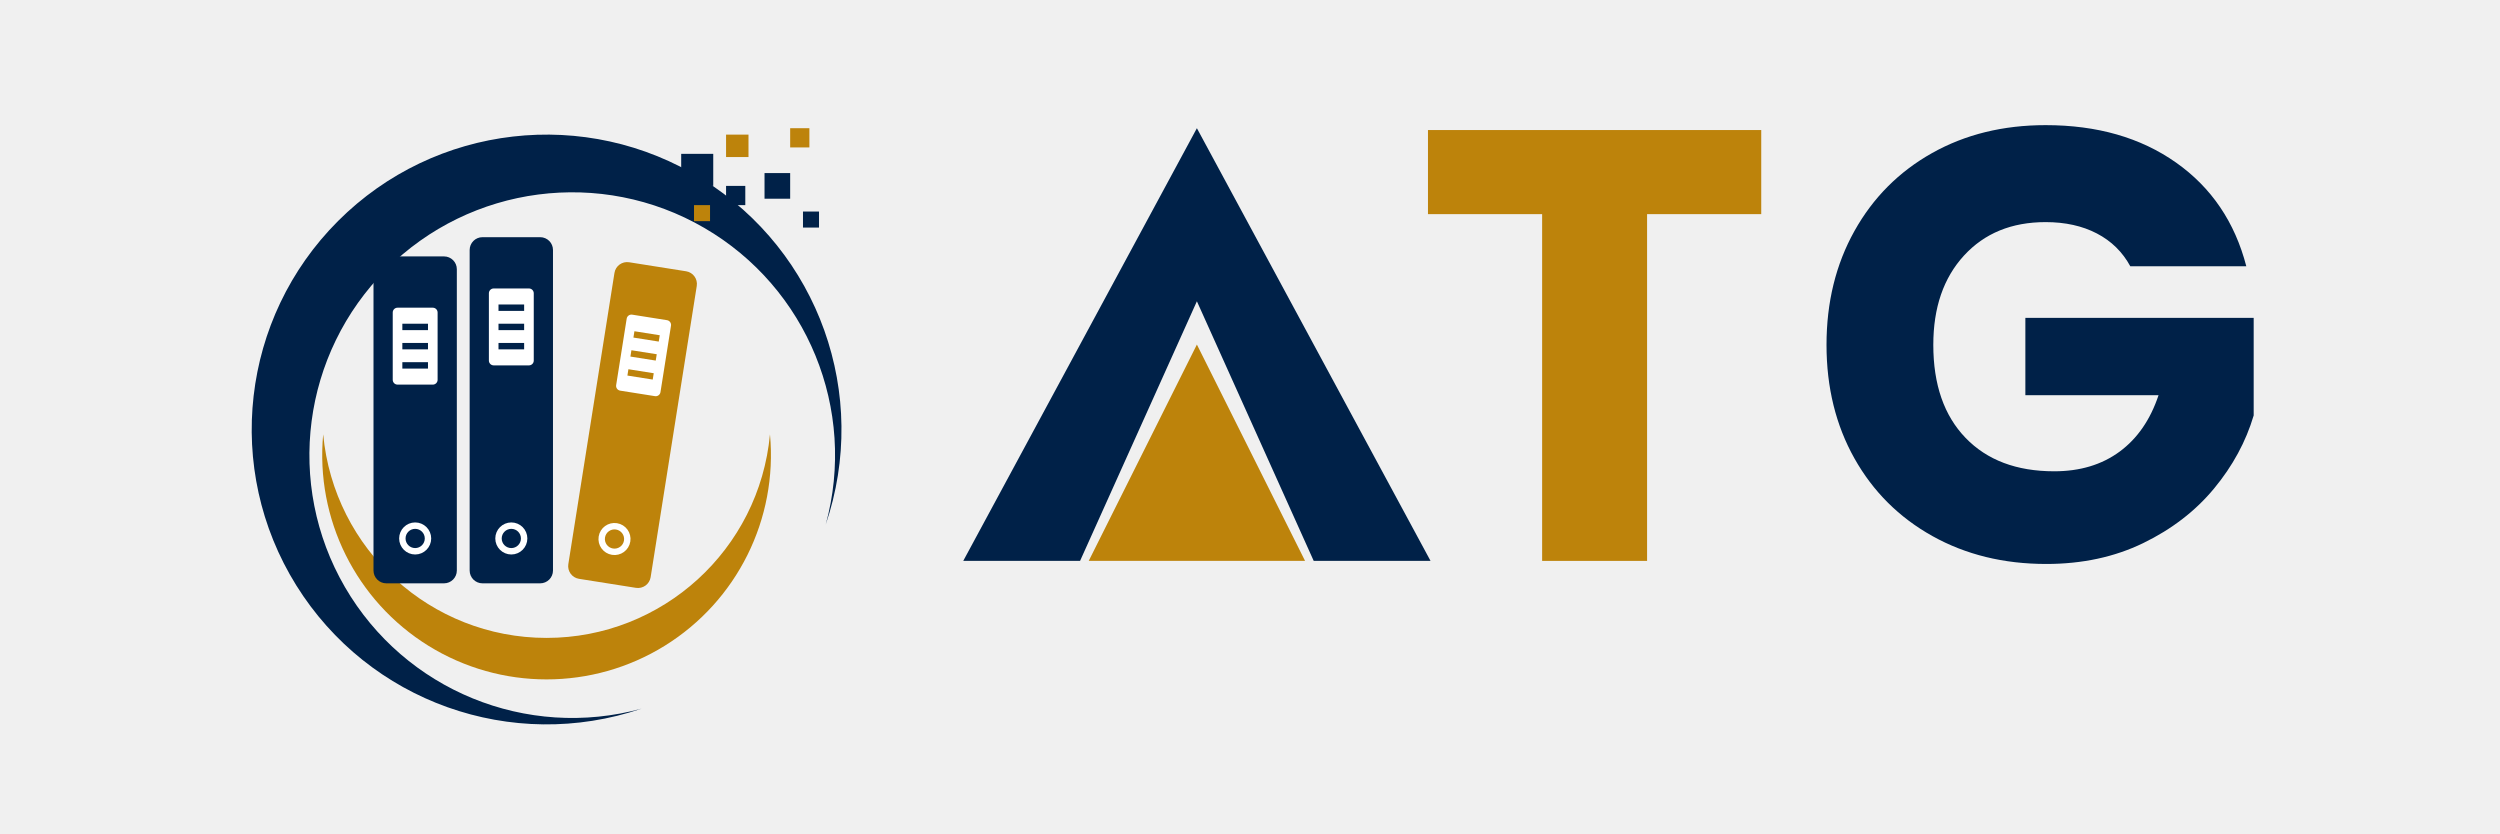
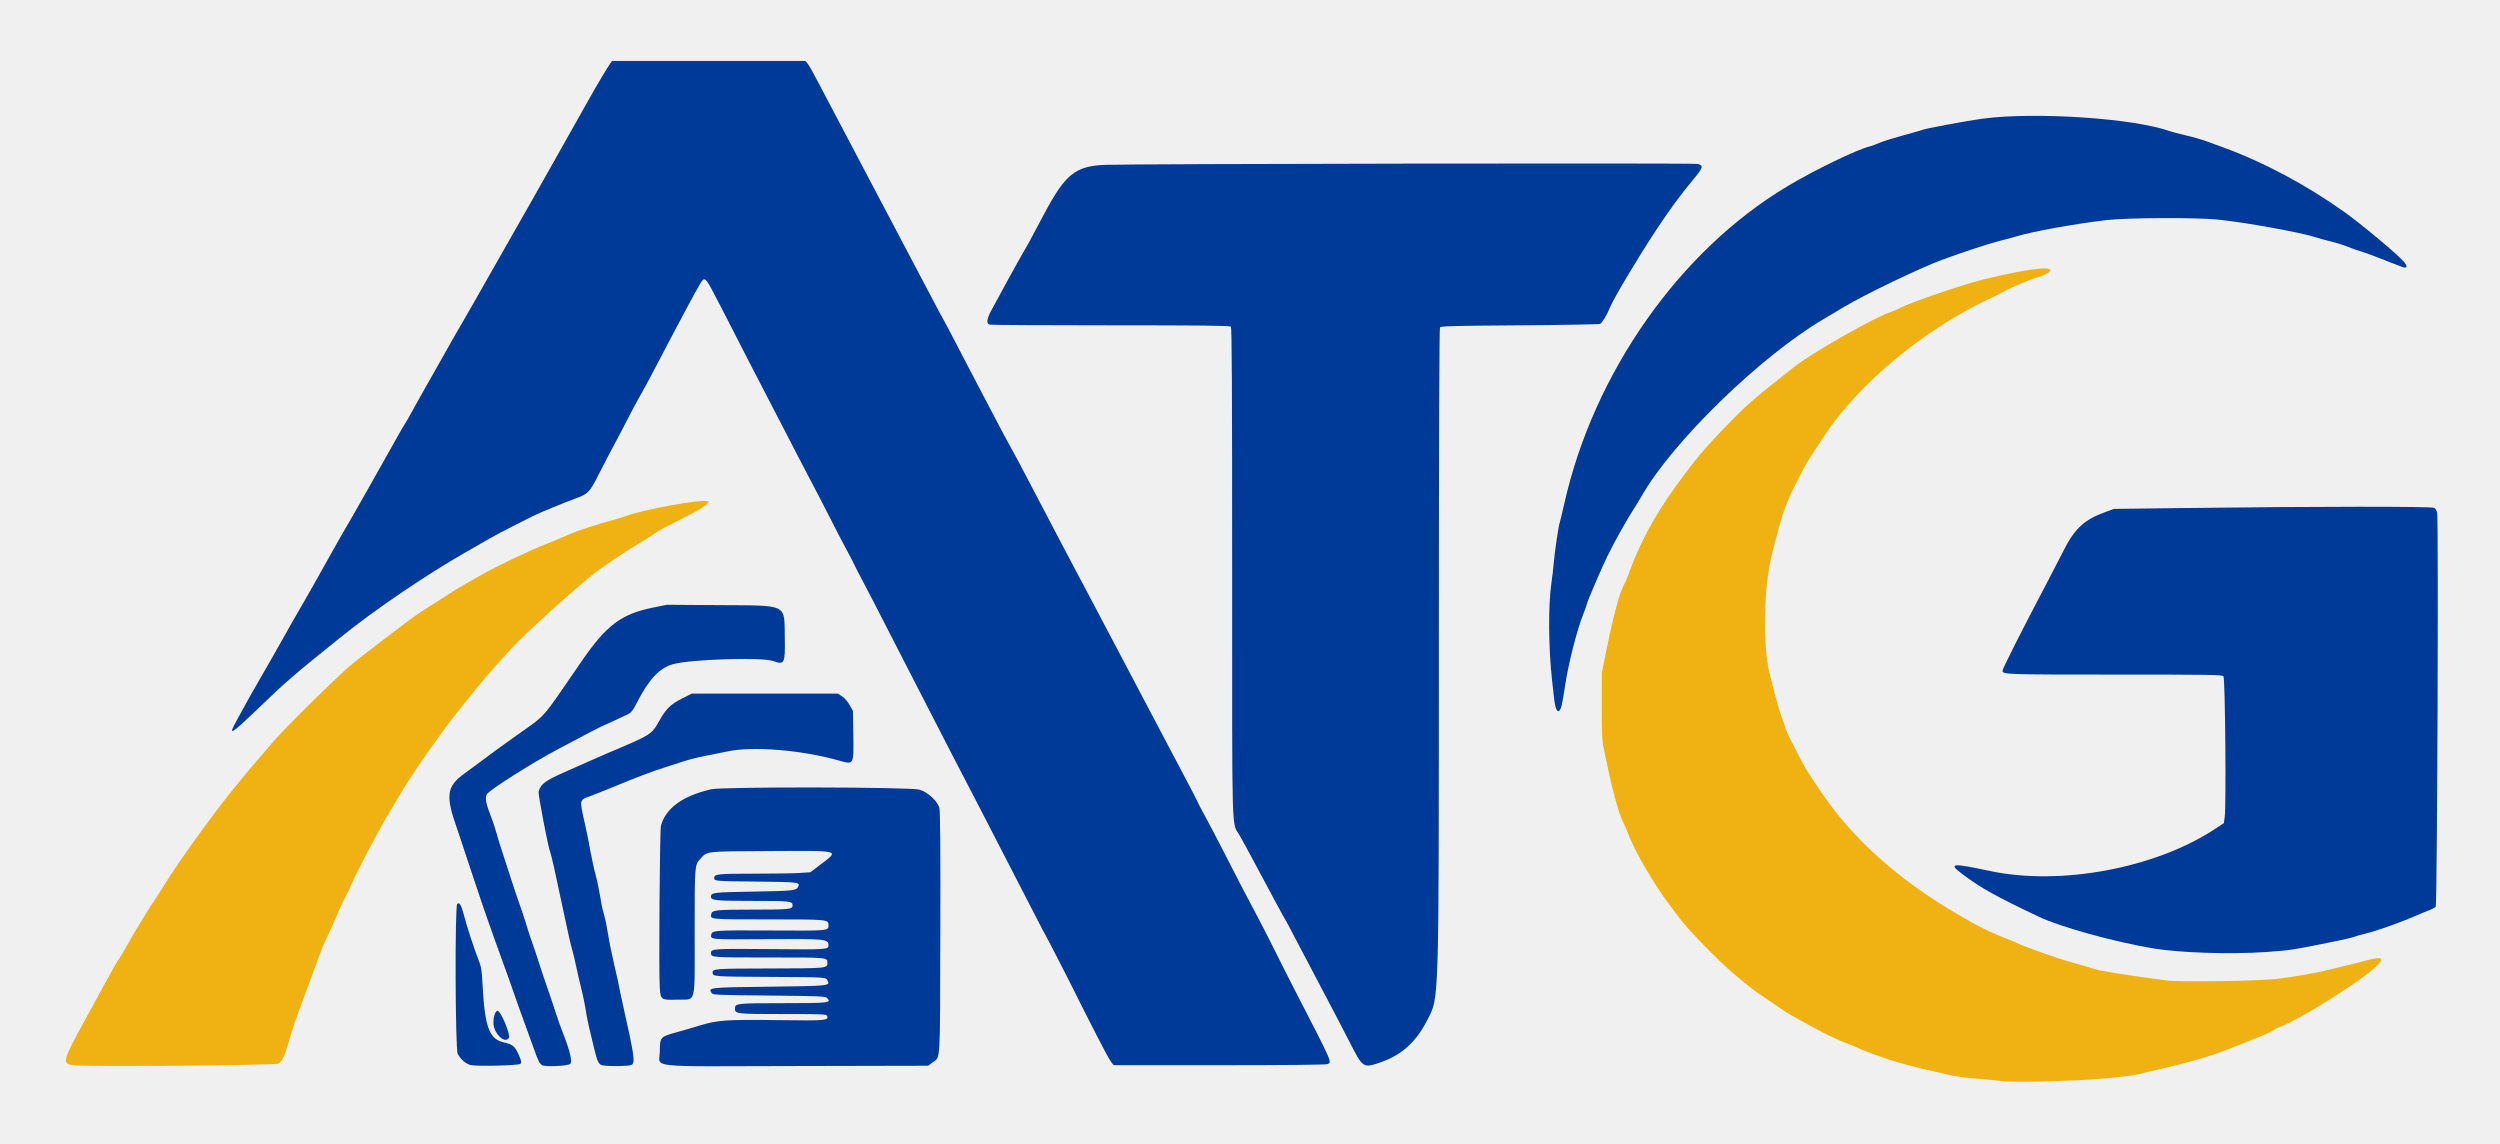
- <svg xmlns="http://www.w3.org/2000/svg" viewBox="0 0 780 260" width="780" height="260">
-   <g transform="translate(70.53245,30) scale(1.0)">
-     <path d="M187.09,133.66 A92,92 0 1 0 129.66,191.09 A82,82 0 1 1 187.09,133.66 Z" fill="#002148" />
-     <path d="M30.30,105.50 A70,70 0 1 0 169.70,105.50 A70,70 0 0 1 30.30,105.50 Z" fill="#BD830B" />
-     <g>
-       <rect x="46" y="50" width="26" height="102" rx="4" fill="#002148" />
-       <rect x="52.0" y="66" width="14" height="24" rx="1.5" fill="#FFFFFF" />
-       <rect x="55.0" y="71" width="8" height="2" fill="#002148" />
-       <rect x="55.0" y="77" width="8" height="2" fill="#002148" />
-       <rect x="55.0" y="83" width="8" height="2" fill="#002148" />
-       <circle cx="59.0" cy="138" r="4" fill="none" stroke="#FFFFFF" stroke-width="2" />
+ <svg xmlns="http://www.w3.org/2000/svg" viewBox="0 0 574.3 262.8" width="800" height="366">
+   <g transform="translate(-5.95,-166.25)">
+     <g transform="translate(0.00,0.00) scale(0.25,0.25)">
+       <path d="M501.74,1642.80C503.23,1641.56 502.82,1639.83 499.22,1632.20C496.49,1626.42 494.09,1624.70 486.35,1622.97C473.20,1620.05 469.12,1608.84 467.06,1570.00C466.33,1556.25 465.90,1553.65 463.26,1547.00C459.33,1537.11 452.65,1516.62 449.90,1506.00C447.46,1496.56 445.79,1493.81 443.76,1495.84C441.53,1498.07 441.97,1629.53 444.22,1633.64C447.05,1638.81 451.76,1642.82 456.27,1643.91C461.74,1645.23 499.94,1644.30 501.74,1642.80Z" fill="#003A98" fill-rule="evenodd" />
+       <path d="M547.70,1642.73C549.72,1640.70 547.32,1630.63 540.96,1614.50C538.79,1609.00 535.90,1600.90 534.54,1596.50C533.17,1592.10 529.77,1581.97 526.98,1574.00C524.18,1566.03 520.42,1554.78 518.60,1549.00C516.79,1543.22 514.07,1535.12 512.56,1531.00C511.05,1526.88 508.55,1519.22 507.01,1514.00C505.47,1508.78 502.87,1500.90 501.22,1496.50C499.57,1492.10 496.09,1481.75 493.47,1473.50C490.86,1465.25 487.20,1454.00 485.34,1448.50C483.49,1443.00 481.10,1435.27 480.04,1431.31C478.98,1427.36 477.01,1421.29 475.66,1417.81C469.98,1403.16 469.05,1398.64 471.00,1395.00C473.03,1391.20 512.19,1366.38 536.50,1353.49C562.27,1339.82 575.30,1333.00 575.61,1333.00C576.02,1333.00 596.11,1323.71 601.00,1321.26C603.74,1319.88 605.39,1317.74 608.60,1311.42C619.71,1289.49 629.66,1278.83 642.21,1275.39C658.46,1270.94 723.74,1268.88 734.00,1272.50C744.71,1276.28 745.24,1275.21 744.83,1250.67C744.30,1219.59 748.38,1221.60 685.00,1221.17L636.50,1220.84L623.51,1223.47C594.52,1229.36 580.88,1239.63 558.11,1272.74C519.59,1328.76 526.67,1320.68 498.40,1340.86C479.32,1354.48 478.02,1355.43 468.40,1362.66C463.39,1366.42 455.41,1372.31 450.66,1375.75C433.79,1387.97 432.74,1396.07 443.96,1427.54C445.13,1430.82 446.54,1435.08 447.11,1437.00C447.67,1438.92 452.01,1451.97 456.74,1466.00C461.47,1480.03 466.00,1493.53 466.80,1496.00C467.60,1498.47 469.38,1503.65 470.76,1507.50C472.14,1511.35 475.40,1520.58 478.01,1528.00C480.62,1535.42 484.43,1546.00 486.49,1551.50C488.55,1557.00 492.64,1568.47 495.58,1577.00C498.52,1585.53 503.01,1598.12 505.57,1605.00C508.12,1611.88 511.88,1622.22 513.91,1628.00C518.14,1640.04 519.34,1642.49 521.76,1643.99C524.62,1645.77 545.69,1644.74 547.70,1642.73Z" fill="#003A98" fill-rule="evenodd" />
+       <path d="M604.00,1643.69C607.50,1641.90 606.59,1635.47 596.50,1590.50C594.65,1582.25 592.85,1573.70 592.49,1571.50C592.13,1569.30 590.13,1560.30 588.04,1551.50C585.95,1542.70 583.45,1530.33 582.47,1524.00C581.50,1517.67 579.90,1509.80 578.92,1506.50C577.93,1503.20 576.84,1498.70 576.48,1496.50C574.82,1486.32 572.00,1472.22 571.07,1469.50C570.04,1466.50 565.74,1446.05 564.54,1438.50C564.19,1436.30 562.32,1427.44 560.38,1418.82C556.26,1400.49 556.33,1400.12 564.73,1397.16C567.90,1396.04 577.25,1392.35 585.50,1388.95C609.27,1379.16 622.71,1374.05 634.00,1370.49C639.77,1368.67 648.10,1365.99 652.50,1364.53C656.90,1363.08 665.00,1361.03 670.50,1359.98C676.00,1358.94 685.90,1356.94 692.50,1355.55C715.75,1350.65 760.48,1354.34 794.50,1363.96C808.49,1367.92 808.23,1368.37 807.82,1340.19L807.50,1318.50L804.51,1313.11C802.74,1309.90 799.93,1306.66 797.59,1305.11L793.65,1302.50L726.48,1302.50L659.31,1302.50L649.91,1307.25C639.90,1312.31 635.72,1316.45 629.46,1327.50C622.23,1340.29 622.84,1339.91 581.50,1357.44C575.45,1360.00 568.25,1363.15 565.50,1364.42C562.75,1365.69 553.52,1369.79 545.00,1373.52C524.58,1382.45 520.55,1385.35 518.55,1392.57C517.98,1394.65 527.10,1442.50 529.05,1447.64C530.41,1451.20 533.38,1464.37 540.98,1500.50C545.71,1522.97 548.14,1533.73 549.47,1538.00C550.24,1540.47 551.85,1547.22 553.05,1553.00C554.25,1558.78 556.07,1566.73 557.09,1570.67C559.16,1578.65 561.52,1590.15 562.50,1597.00C563.14,1601.48 566.15,1614.81 570.18,1631.00C572.84,1641.71 574.08,1643.76 578.23,1644.28C586.21,1645.26 601.61,1644.91 604.00,1643.69Z" fill="#003A98" fill-rule="evenodd" />
+       <path d="M880.35,1641.68C888.15,1635.74 887.47,1646.61 887.77,1522.71C887.96,1444.23 887.71,1410.62 886.93,1407.67C885.21,1401.17 876.18,1392.87 868.49,1390.73C859.76,1388.29 687.22,1388.00 677.00,1390.41C650.76,1396.59 635.35,1407.84 631.00,1424.00C629.91,1428.05 628.95,1558.52 629.91,1572.34C630.73,1584.12 630.87,1584.21 646.38,1583.75C663.77,1583.23 662.00,1590.27 662.00,1521.54C662.00,1459.82 661.99,1459.94 667.38,1454.16C673.90,1447.19 670.81,1447.53 730.04,1447.20C797.12,1446.81 795.07,1446.31 778.37,1459.05L768.38,1466.67L758.44,1467.33C752.97,1467.69 733.96,1467.99 716.18,1467.99C682.89,1468.00 680.00,1468.32 680.00,1472.02C680.00,1474.81 680.65,1474.87 720.27,1475.27C756.24,1475.64 758.74,1475.91 757.45,1479.27C755.79,1483.60 753.99,1483.82 715.96,1484.46C678.70,1485.09 677.00,1485.29 677.00,1489.15C677.00,1492.57 681.25,1493.00 715.49,1493.00C749.78,1493.00 752.00,1493.24 752.00,1497.00C752.00,1500.75 749.77,1501.00 715.68,1501.01C681.10,1501.03 677.93,1501.38 677.18,1505.32C676.27,1510.03 675.97,1510.00 729.90,1510.00C784.88,1510.00 785.00,1510.01 785.00,1515.43C785.00,1520.54 785.44,1520.50 732.11,1520.20C680.57,1519.91 677.95,1520.09 677.26,1524.03C676.47,1528.57 675.90,1528.52 728.22,1528.16C782.38,1527.78 784.91,1528.02 784.98,1533.68C785.04,1537.75 784.39,1537.79 731.62,1537.31C679.42,1536.83 677.00,1536.99 677.00,1540.84C677.00,1544.98 677.32,1545.00 730.50,1545.00C785.32,1545.00 784.00,1544.87 784.00,1550.16C784.00,1554.92 783.24,1554.99 731.82,1555.10C679.81,1555.21 678.50,1555.30 678.50,1558.97C678.50,1562.53 679.10,1562.57 731.50,1562.86C782.31,1563.13 782.47,1563.14 783.96,1565.93C786.76,1571.15 786.68,1571.16 730.54,1571.86C674.39,1572.55 674.34,1572.56 677.61,1577.75C678.63,1579.37 682.58,1579.54 730.32,1580.00C777.15,1580.45 782.09,1580.66 783.63,1582.20C788.14,1586.71 785.73,1587.00 743.10,1587.00C700.68,1587.00 699.00,1587.19 699.00,1592.00C699.00,1596.81 700.67,1597.00 743.25,1597.00C779.27,1597.00 783.12,1597.16 783.69,1598.64C785.35,1602.96 782.98,1603.16 738.56,1602.58C690.74,1601.96 682.96,1602.51 666.06,1607.71C659.70,1609.67 650.05,1612.48 644.61,1613.96C630.56,1617.78 630.00,1618.43 630.00,1630.92C630.00,1646.92 613.38,1645.08 755.35,1644.77L876.66,1644.50L880.35,1641.68Z" fill="#003A98" fill-rule="evenodd" />
+       <path d="M1243.43,1643.02C1247.95,1641.31 1248.94,1643.55 1213.85,1575.50C1207.89,1563.95 1199.13,1546.62 1194.38,1537.00C1189.63,1527.38 1182.71,1513.88 1179.00,1507.00C1171.75,1493.55 1159.87,1470.68 1146.01,1443.50C1141.24,1434.15 1134.55,1421.43 1131.15,1415.24C1127.74,1409.05 1124.52,1402.87 1124.00,1401.51C1123.48,1400.14 1117.60,1388.78 1110.92,1376.26C1104.24,1363.74 1095.38,1346.97 1091.23,1339.00C1087.09,1331.03 1078.31,1314.38 1071.72,1302.00C1065.14,1289.62 1056.72,1273.65 1053.02,1266.50C1049.31,1259.35 1038.87,1239.55 1029.80,1222.50C1011.58,1188.23 986.04,1139.74 970.81,1110.50C965.37,1100.05 960.29,1090.38 959.53,1089.00C948.37,1068.78 942.58,1057.96 932.49,1038.50C929.07,1031.90 921.87,1018.17 916.50,1008.00C911.12,997.83 903.44,983.12 899.43,975.32C895.42,967.52 891.48,960.10 890.68,958.82C889.88,957.54 884.28,947.05 878.24,935.50C872.20,923.95 848.46,878.95 825.50,835.50C802.54,792.05 780.14,749.52 775.72,741.00C771.31,732.48 766.78,724.49 765.67,723.25L763.65,721.00L674.87,721.00L586.09,721.00L584.49,723.25C582.33,726.28 574.44,739.31 569.36,748.23C561.46,762.12 529.67,818.54 525.54,826.00C521.39,833.49 509.59,854.28 478.99,908.00C470.06,923.67 460.85,939.88 458.53,944.00C456.21,948.12 451.93,955.55 449.03,960.50C443.79,969.43 438.83,978.14 430.21,993.50C427.74,997.90 423.87,1004.74 421.61,1008.70C412.97,1023.84 404.60,1038.75 401.23,1045.00C399.30,1048.58 396.97,1052.62 396.04,1054.00C395.11,1055.38 392.85,1059.20 391.00,1062.50C370.73,1098.76 346.95,1140.74 341.16,1150.47C337.77,1156.17 334.90,1161.21 325.52,1178.00C323.21,1182.12 318.05,1191.35 314.05,1198.50C310.06,1205.65 304.42,1215.55 301.53,1220.50C293.76,1233.82 288.87,1242.39 282.98,1253.00C280.09,1258.22 276.26,1264.97 274.49,1268.00C272.72,1271.03 270.14,1275.53 268.76,1278.00C267.39,1280.47 263.89,1286.55 260.99,1291.50C256.14,1299.79 250.78,1309.37 240.88,1327.50C232.91,1342.09 235.09,1340.80 261.78,1315.21C288.06,1290.00 291.54,1287.00 338.06,1249.54C367.98,1225.44 414.81,1193.61 450.00,1173.45C457.43,1169.20 467.77,1163.26 473.00,1160.25C478.23,1157.24 488.80,1151.64 496.50,1147.80C504.20,1143.96 511.73,1140.16 513.24,1139.36C517.69,1136.99 541.73,1127.06 552.00,1123.35C563.77,1119.10 565.42,1117.48 572.79,1103.00C579.30,1090.21 587.46,1074.62 594.00,1062.50C596.37,1058.10 599.87,1051.35 601.78,1047.50C603.68,1043.65 608.04,1035.55 611.47,1029.50C614.89,1023.45 620.75,1012.65 624.48,1005.50C646.18,963.90 664.11,930.35 667.64,924.78C670.82,919.75 672.09,920.52 677.64,930.86C682.22,939.38 684.59,943.99 710.97,995.50C718.29,1009.80 728.19,1028.92 732.97,1038.00C737.75,1047.08 743.24,1057.65 745.17,1061.50C747.10,1065.35 751.39,1073.67 754.70,1080.00C776.38,1121.43 785.52,1139.05 789.34,1146.74C791.74,1151.56 797.14,1161.92 801.35,1169.76C805.56,1177.60 809.00,1184.25 809.00,1184.53C809.00,1184.81 812.64,1191.89 817.10,1200.27C821.55,1208.65 831.38,1227.65 838.94,1242.50C846.50,1257.35 855.63,1275.12 859.22,1282.00C862.81,1288.88 871.26,1305.30 877.99,1318.50C884.73,1331.70 893.05,1347.90 896.48,1354.50C899.92,1361.10 906.22,1373.25 910.50,1381.50C914.77,1389.75 921.08,1401.90 924.51,1408.50C933.88,1426.55 961.86,1480.80 973.75,1504.00C979.53,1515.28 984.59,1524.95 985.00,1525.50C985.94,1526.79 1011.44,1576.63 1015.18,1584.50C1016.75,1587.80 1018.78,1591.85 1019.69,1593.50C1020.60,1595.15 1025.96,1605.64 1031.59,1616.80C1037.23,1627.97 1043.02,1638.65 1044.47,1640.55L1047.10,1644.00L1143.99,1644.00C1204.52,1644.00 1241.83,1643.63 1243.43,1643.02Z" fill="#003A98" fill-rule="evenodd" />
+       <path d="M1291.82,1641.56C1311.71,1634.80 1325.17,1622.69 1335.44,1602.34C1346.31,1580.77 1345.93,1593.75 1345.98,1248.50C1346.01,1073.28 1346.39,966.94 1346.98,966.00C1347.80,964.70 1357.42,964.43 1420.21,964.00C1459.97,963.73 1493.28,963.12 1494.23,962.65C1496.04,961.76 1500.71,954.02 1503.06,948.00C1506.32,939.69 1529.32,901.14 1546.54,875.13C1558.05,857.77 1568.74,843.21 1578.74,831.27C1588.91,819.13 1589.57,817.18 1584.00,815.68C1580.49,814.74 1062.29,815.54 1039.00,816.52C1011.85,817.67 1002.65,825.10 983.27,861.50C978.29,870.85 972.53,881.65 970.48,885.50C968.43,889.35 965.89,893.85 964.84,895.50C962.75,898.78 939.68,940.66 934.33,950.87C930.34,958.50 929.99,962.50 933.25,963.37C934.49,963.70 984.57,963.98 1044.55,963.99C1128.02,964.00 1153.88,964.28 1154.80,965.20C1155.73,966.13 1156.00,1017.79 1156.00,1191.67C1156.00,1442.64 1155.34,1419.74 1162.98,1433.00C1165.03,1436.58 1170.68,1446.92 1175.53,1456.00C1194.12,1490.83 1204.22,1509.54 1204.98,1510.50C1205.41,1511.05 1208.90,1517.58 1212.73,1525.00C1216.57,1532.42 1227.58,1553.35 1237.19,1571.50C1246.81,1589.65 1258.62,1612.26 1263.45,1621.75C1276.14,1646.73 1276.30,1646.84 1291.82,1641.56Z" fill="#003A98" fill-rule="evenodd" />
+       <path d="M491.28,1618.92C493.01,1616.17 483.76,1594.00 480.88,1594.00C478.85,1594.00 477.00,1599.29 477.03,1605.00C477.07,1614.68 487.52,1624.89 491.28,1618.92Z" fill="#003A98" fill-rule="evenodd" />
+       <path d="M2106.00,1539.99C2128.34,1538.48 2131.59,1537.97 2172.85,1529.50C2179.65,1528.10 2185.95,1526.58 2186.85,1526.12C2187.76,1525.66 2192.78,1524.24 2198.00,1522.98C2207.88,1520.58 2231.04,1512.33 2244.00,1506.58C2248.12,1504.76 2253.60,1502.50 2256.17,1501.58C2258.74,1500.65 2261.44,1499.17 2262.17,1498.29C2263.55,1496.64 2264.84,1143.76 2263.49,1136.26C2263.16,1134.40 2261.98,1132.49 2260.71,1131.76C2258.26,1130.36 2154.10,1130.43 2031.50,1131.92L1966.50,1132.71L1958.33,1135.68C1939.27,1142.62 1930.42,1150.75 1920.36,1170.58C1916.47,1178.24 1910.68,1189.45 1907.51,1195.50C1880.93,1246.09 1864.00,1279.57 1864.00,1281.55C1864.00,1284.88 1867.59,1285.00 1966.81,1285.00C2057.03,1285.00 2065.87,1285.14 2067.11,1286.63C2068.65,1288.49 2069.69,1404.40 2068.27,1415.48L2067.50,1421.47L2059.50,1426.76C2004.83,1462.94 1917.35,1479.32 1852.50,1465.51C1817.03,1457.96 1813.80,1458.33 1827.23,1468.44C1844.16,1481.19 1858.19,1489.01 1897.50,1507.61C1917.41,1517.04 1966.50,1530.61 2002.50,1536.64C2026.97,1540.74 2072.90,1542.23 2106.00,1539.99Z" fill="#003A98" fill-rule="evenodd" />
+       <path d="M1458.91,1313.13C1459.41,1311.14 1460.81,1302.97 1462.01,1295.00C1465.11,1274.47 1472.99,1243.65 1478.93,1228.83C1480.62,1224.62 1482.00,1220.73 1482.00,1220.20C1482.00,1218.62 1495.53,1187.03 1500.77,1176.38C1508.11,1161.45 1518.84,1142.33 1526.52,1130.50C1528.31,1127.75 1530.83,1123.61 1532.13,1121.31C1560.16,1071.65 1641.47,992.46 1699.50,958.30C1703.35,956.04 1711.90,950.95 1718.50,947.00C1737.53,935.61 1787.64,911.53 1808.03,903.96C1826.88,896.97 1852.07,888.69 1861.50,886.37C1867.00,885.02 1874.22,883.08 1877.54,882.06C1891.64,877.71 1930.83,870.66 1959.50,867.31C1978.80,865.05 2042.54,864.77 2062.50,866.86C2087.54,869.47 2138.55,878.71 2151.49,882.98C2154.80,884.07 2161.32,885.86 2166.00,886.97C2170.68,888.08 2177.77,890.32 2181.78,891.96C2185.78,893.60 2190.95,895.43 2193.28,896.03C2195.60,896.63 2201.32,898.65 2206.00,900.52C2210.68,902.39 2217.43,905.01 2221.00,906.35C2224.57,907.68 2228.96,909.37 2230.74,910.10C2235.91,912.22 2236.89,910.09 2232.86,905.50C2226.40,898.14 2193.08,870.35 2177.50,859.33C2142.47,834.56 2103.87,813.99 2067.50,800.70C2063.65,799.30 2056.68,796.75 2052.00,795.04C2047.33,793.32 2038.55,790.80 2032.50,789.42C2026.45,788.04 2019.70,786.27 2017.50,785.48C1984.69,773.71 1894.33,767.68 1846.00,774.02C1832.10,775.85 1791.82,783.37 1790.03,784.48C1789.64,784.72 1781.91,786.93 1772.84,789.39C1763.77,791.85 1753.91,794.95 1750.93,796.27C1747.94,797.58 1744.15,799.00 1742.50,799.41C1729.97,802.51 1691.70,821.00 1666.00,836.38C1567.15,895.53 1488.42,1007.52 1461.37,1127.46C1459.50,1135.73 1457.55,1143.85 1457.02,1145.50C1455.77,1149.40 1452.28,1173.25 1451.46,1183.50C1451.11,1187.90 1450.21,1195.55 1449.46,1200.50C1446.43,1220.61 1446.69,1261.04 1450.04,1290.49C1450.60,1295.45 1451.49,1303.27 1452.01,1307.87C1453.36,1319.79 1456.60,1322.26 1458.91,1313.13Z" fill="#003A98" fill-rule="evenodd" />
+       <path d="M604.00,1292.26C604.00,1274.99 622.11,1261.91 652.29,1257.40C657.36,1256.65 665.70,1255.06 670.84,1253.87C686.02,1250.36 708.66,1252.86 716.06,1258.85C721.19,1263.00 718.63,1263.33 687.60,1262.60C643.26,1261.55 633.29,1262.85 622.21,1271.16C615.16,1276.45 611.65,1281.53 608.86,1290.52C606.02,1299.69 604.00,1300.41 604.00,1292.26Z" fill="#003A98" fill-rule="evenodd" />
    </g>
-     <g>
-       <rect x="76" y="44" width="26" height="108" rx="4" fill="#002148" />
-       <rect x="82.0" y="60" width="14" height="24" rx="1.5" fill="#FFFFFF" />
-       <rect x="85.0" y="65" width="8" height="2" fill="#002148" />
-       <rect x="85.0" y="71" width="8" height="2" fill="#002148" />
-       <rect x="85.0" y="77" width="8" height="2" fill="#002148" />
-       <circle cx="89.0" cy="138" r="4" fill="none" stroke="#FFFFFF" stroke-width="2" />
+     <g transform="translate(0.00,0.00) scale(0.25,0.25)">
+       <path d="M1954.00,1656.51C1969.67,1655.16 1985.20,1653.32 1988.50,1652.42C1991.80,1651.52 1999.22,1649.75 2005.00,1648.48C2023.75,1644.36 2046.24,1638.30 2058.00,1634.21C2068.33,1630.61 2076.13,1627.60 2102.48,1616.99C2106.87,1615.23 2111.52,1612.95 2112.81,1611.93C2114.11,1610.91 2117.68,1609.14 2120.74,1608.00C2137.12,1601.87 2189.15,1569.41 2205.00,1555.44C2216.80,1545.04 2214.40,1543.27 2195.50,1548.45C2190.55,1549.81 2182.45,1551.86 2177.50,1553.00C2172.55,1554.15 2165.12,1555.95 2161.00,1556.99C2152.19,1559.23 2133.64,1562.45 2117.19,1564.59C2101.61,1566.61 2027.15,1567.74 2015.00,1566.13C1973.72,1560.66 1952.99,1557.30 1946.50,1555.03C1943.20,1553.87 1936.90,1552.01 1932.50,1550.89C1919.60,1547.61 1885.26,1535.70 1877.98,1531.99C1875.78,1530.87 1870.78,1528.79 1866.86,1527.38C1858.82,1524.48 1844.24,1517.63 1836.00,1512.89C1832.97,1511.15 1827.35,1507.91 1823.50,1505.68C1768.02,1473.68 1724.51,1434.40 1695.35,1390.00C1692.28,1385.33 1688.24,1379.21 1686.37,1376.41C1684.50,1373.61 1681.70,1368.88 1680.14,1365.91C1667.81,1342.42 1665.17,1337.06 1664.54,1334.20C1664.15,1332.41 1662.71,1328.14 1661.35,1324.72C1659.16,1319.23 1656.08,1308.25 1650.07,1284.50C1643.33,1257.89 1644.52,1202.81 1652.47,1173.00C1654.30,1166.12 1656.47,1157.80 1657.28,1154.50C1661.56,1137.03 1667.36,1121.88 1675.68,1106.50C1676.57,1104.85 1678.65,1100.80 1680.29,1097.50C1683.33,1091.40 1685.13,1088.52 1700.30,1065.50C1731.69,1017.86 1791.34,968.24 1851.19,939.97C1858.51,936.51 1865.41,933.09 1866.51,932.38C1870.31,929.93 1889.50,921.79 1894.96,920.31C1902.20,918.35 1908.00,915.31 1908.00,913.48C1908.00,909.42 1884.91,912.53 1847.12,921.66C1828.84,926.08 1781.62,942.15 1770.45,947.75C1767.18,949.40 1763.38,951.08 1762.00,951.50C1747.59,955.88 1688.78,989.29 1672.26,1002.47C1669.09,1005.00 1664.25,1008.83 1661.50,1010.99C1637.76,1029.61 1628.72,1037.44 1616.44,1050.00C1590.40,1076.64 1583.02,1085.33 1563.31,1112.50C1544.36,1138.63 1529.89,1165.58 1520.49,1192.26C1519.18,1195.98 1516.95,1201.16 1515.54,1203.76C1511.94,1210.38 1505.79,1233.37 1500.36,1260.50L1495.76,1283.50L1495.72,1314.00C1495.69,1338.60 1496.00,1345.95 1497.32,1352.00C1498.22,1356.12 1500.27,1365.80 1501.87,1373.50C1505.91,1392.96 1511.72,1413.42 1515.14,1420.25C1516.73,1423.41 1518.99,1428.58 1520.17,1431.75C1525.93,1447.18 1543.22,1476.99 1557.09,1495.40C1561.17,1500.80 1565.44,1506.52 1566.59,1508.11C1574.50,1518.99 1603.22,1548.47 1617.65,1560.53C1632.69,1573.10 1635.79,1575.49 1645.50,1581.97C1651.00,1585.64 1658.42,1590.69 1662.00,1593.19C1665.58,1595.68 1674.80,1601.07 1682.50,1605.16C1690.20,1609.25 1697.40,1613.11 1698.50,1613.73C1703.16,1616.38 1719.82,1623.91 1723.50,1625.04C1725.70,1625.72 1729.20,1627.13 1731.28,1628.17C1735.20,1630.14 1746.31,1634.35 1758.50,1638.48C1767.37,1641.49 1789.07,1647.25 1799.50,1649.36C1803.90,1650.26 1810.71,1651.86 1814.64,1652.92C1818.72,1654.02 1830.31,1655.56 1841.64,1656.49C1852.56,1657.39 1861.95,1658.29 1862.50,1658.49C1866.92,1660.06 1928.20,1658.74 1954.00,1656.51Z" fill="#F0B213" fill-rule="evenodd" />
+       <path d="M279.66,1642.49C282.88,1640.38 285.64,1634.55 288.52,1623.74C290.84,1615.03 296.55,1598.24 302.55,1582.50C304.90,1576.34 309.97,1562.59 318.42,1539.50C319.83,1535.65 322.56,1529.35 324.49,1525.50C326.42,1521.65 330.28,1513.10 333.07,1506.50C335.86,1499.90 339.42,1492.20 340.99,1489.40C342.57,1486.59 344.99,1481.59 346.38,1478.29C351.63,1465.82 372.82,1425.51 380.96,1412.50C383.03,1409.20 386.33,1403.58 388.29,1400.00C392.82,1391.76 406.60,1370.58 416.15,1357.20C420.19,1351.53 425.65,1343.88 428.28,1340.20C434.59,1331.35 438.87,1325.75 448.50,1313.73C468.96,1288.21 471.35,1285.42 493.97,1260.63C507.85,1245.42 560.44,1198.23 574.08,1188.73C577.06,1186.66 583.55,1182.15 588.50,1178.71C593.45,1175.26 602.67,1169.36 609.00,1165.58C615.33,1161.81 622.07,1157.54 624.00,1156.11C627.86,1153.23 632.35,1150.80 654.56,1139.60C662.85,1135.42 670.89,1130.68 672.45,1129.05L675.27,1126.11L672.84,1125.50C666.59,1123.93 615.70,1133.24 600.50,1138.74C596.65,1140.13 590.80,1141.94 587.50,1142.76C575.67,1145.69 553.36,1153.04 546.00,1156.43C541.88,1158.33 533.10,1161.99 526.50,1164.58C509.78,1171.12 479.08,1185.78 464.50,1194.17C460.65,1196.38 453.68,1200.38 449.00,1203.04C444.32,1205.70 438.48,1209.28 436.00,1211.00C433.52,1212.71 426.99,1216.90 421.48,1220.31C409.14,1227.94 401.59,1233.27 383.08,1247.45C375.14,1253.53 365.42,1260.97 361.47,1264.00C357.51,1267.03 351.15,1272.04 347.33,1275.14C335.25,1284.95 283.40,1336.03 273.75,1347.63C268.66,1353.75 260.43,1363.42 255.45,1369.13C246.57,1379.30 228.41,1401.95 220.50,1412.72C218.30,1415.72 213.10,1422.75 208.94,1428.34C198.12,1442.89 179.83,1469.42 175.52,1476.80C173.50,1480.26 169.78,1486.11 167.26,1489.80C164.73,1493.48 161.45,1498.53 159.97,1501.00C158.49,1503.47 154.89,1509.33 151.97,1514.00C149.05,1518.67 143.78,1527.67 140.26,1534.00C136.75,1540.32 133.23,1546.19 132.45,1547.05C131.67,1547.91 127.50,1555.11 123.17,1563.06C118.85,1571.00 110.01,1587.17 103.54,1599.00C80.03,1641.93 79.81,1642.81 92.50,1644.10C106.72,1645.55 277.24,1644.07 279.66,1642.49Z" fill="#F0B213" fill-rule="evenodd" />
    </g>
-     <g transform="rotate(9 119 152)">
-       <rect x="106" y="52" width="26" height="100" rx="4" fill="#BD830B" />
-       <rect x="112.0" y="68" width="14" height="24" rx="1.5" fill="#FFFFFF" />
-       <rect x="115.0" y="73" width="8" height="2" fill="#BD830B" />
-       <rect x="115.0" y="79" width="8" height="2" fill="#BD830B" />
-       <rect x="115.0" y="85" width="8" height="2" fill="#BD830B" />
-       <circle cx="119.0" cy="138" r="4" fill="none" stroke="#FFFFFF" stroke-width="2" />
-     </g>
-     <rect x="142" y="18" width="10" height="10" fill="#002148" />
-     <rect x="156" y="12" width="7" height="7" fill="#BD830B" />
-     <rect x="168" y="24" width="8" height="8" fill="#002148" />
-     <rect x="156" y="28" width="6" height="6" fill="#002148" />
-     <rect x="176" y="10" width="6" height="6" fill="#BD830B" />
-     <rect x="146" y="34" width="5" height="5" fill="#BD830B" />
-     <rect x="180" y="36" width="5" height="5" fill="#002148" />
  </g>
-   <path d="M300.53,175.00 L373.43,40.00 L446.33,175.00 L409.88,175.00 L373.43,94.00 L336.98,175.00 Z" fill="#002148" />
-   <path d="M373.43,107.50 L407.18,175.00 L339.68,175.00 Z" fill="#BD830B" />
-   <path d="M549.507 40.574V66.809H513.89V175.0H481.145V66.809H445.528V40.574Z" fill="#BD830B" />
-   <path d="M664.659 83.085Q661.021 76.383 654.223 72.84Q647.425 69.298 638.234 69.298Q622.34 69.298 612.765 79.734Q603.191 90.17 603.191 107.596Q603.191 126.17 613.244 136.606Q623.297 147.043 640.914 147.043Q652.978 147.043 661.308 140.915Q669.638 134.787 673.468 123.298H631.914V99.17H703.148V129.617Q699.51 141.872 690.797 152.404Q682.085 162.936 668.68 169.447Q655.276 175.957 638.425 175.957Q618.51 175.957 602.904 167.245Q587.297 158.532 578.585 143.021Q569.872 127.511 569.872 107.596Q569.872 87.681 578.585 72.074Q587.297 56.468 602.808 47.755Q618.319 39.043 638.234 39.043Q662.361 39.043 678.925 50.723Q695.489 62.404 700.851 83.085Z" fill="#002148" />
</svg>
